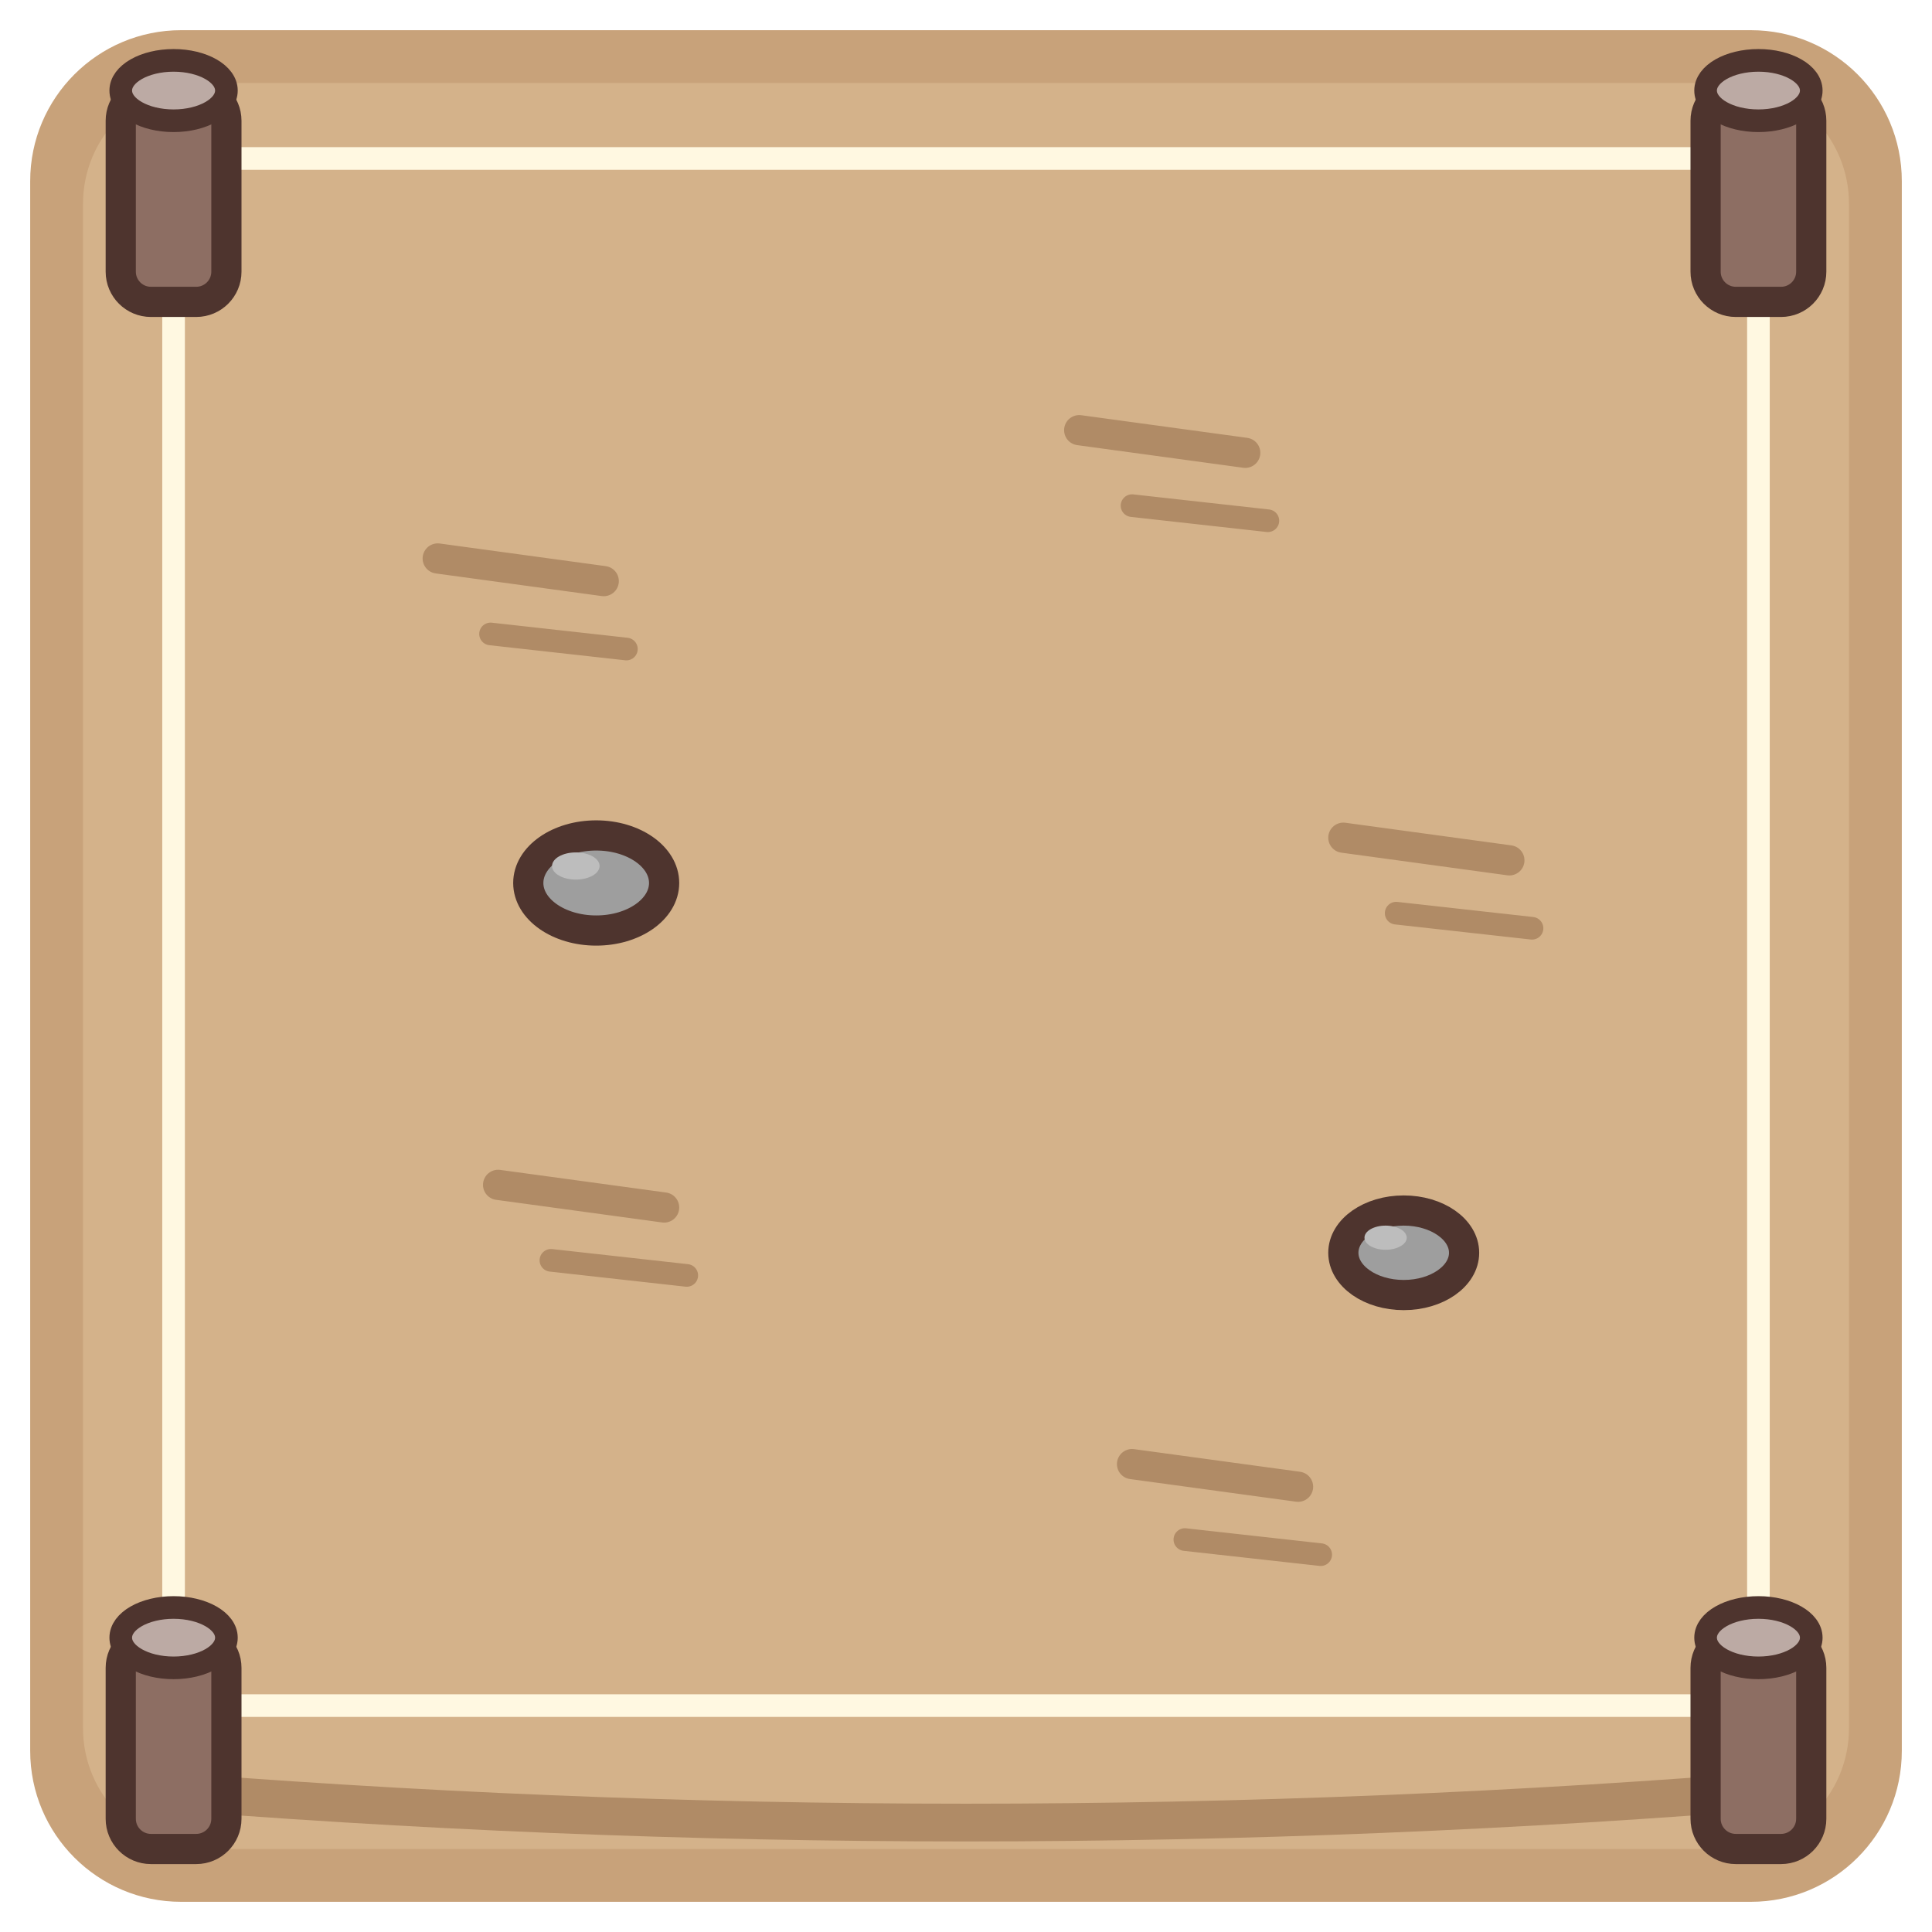
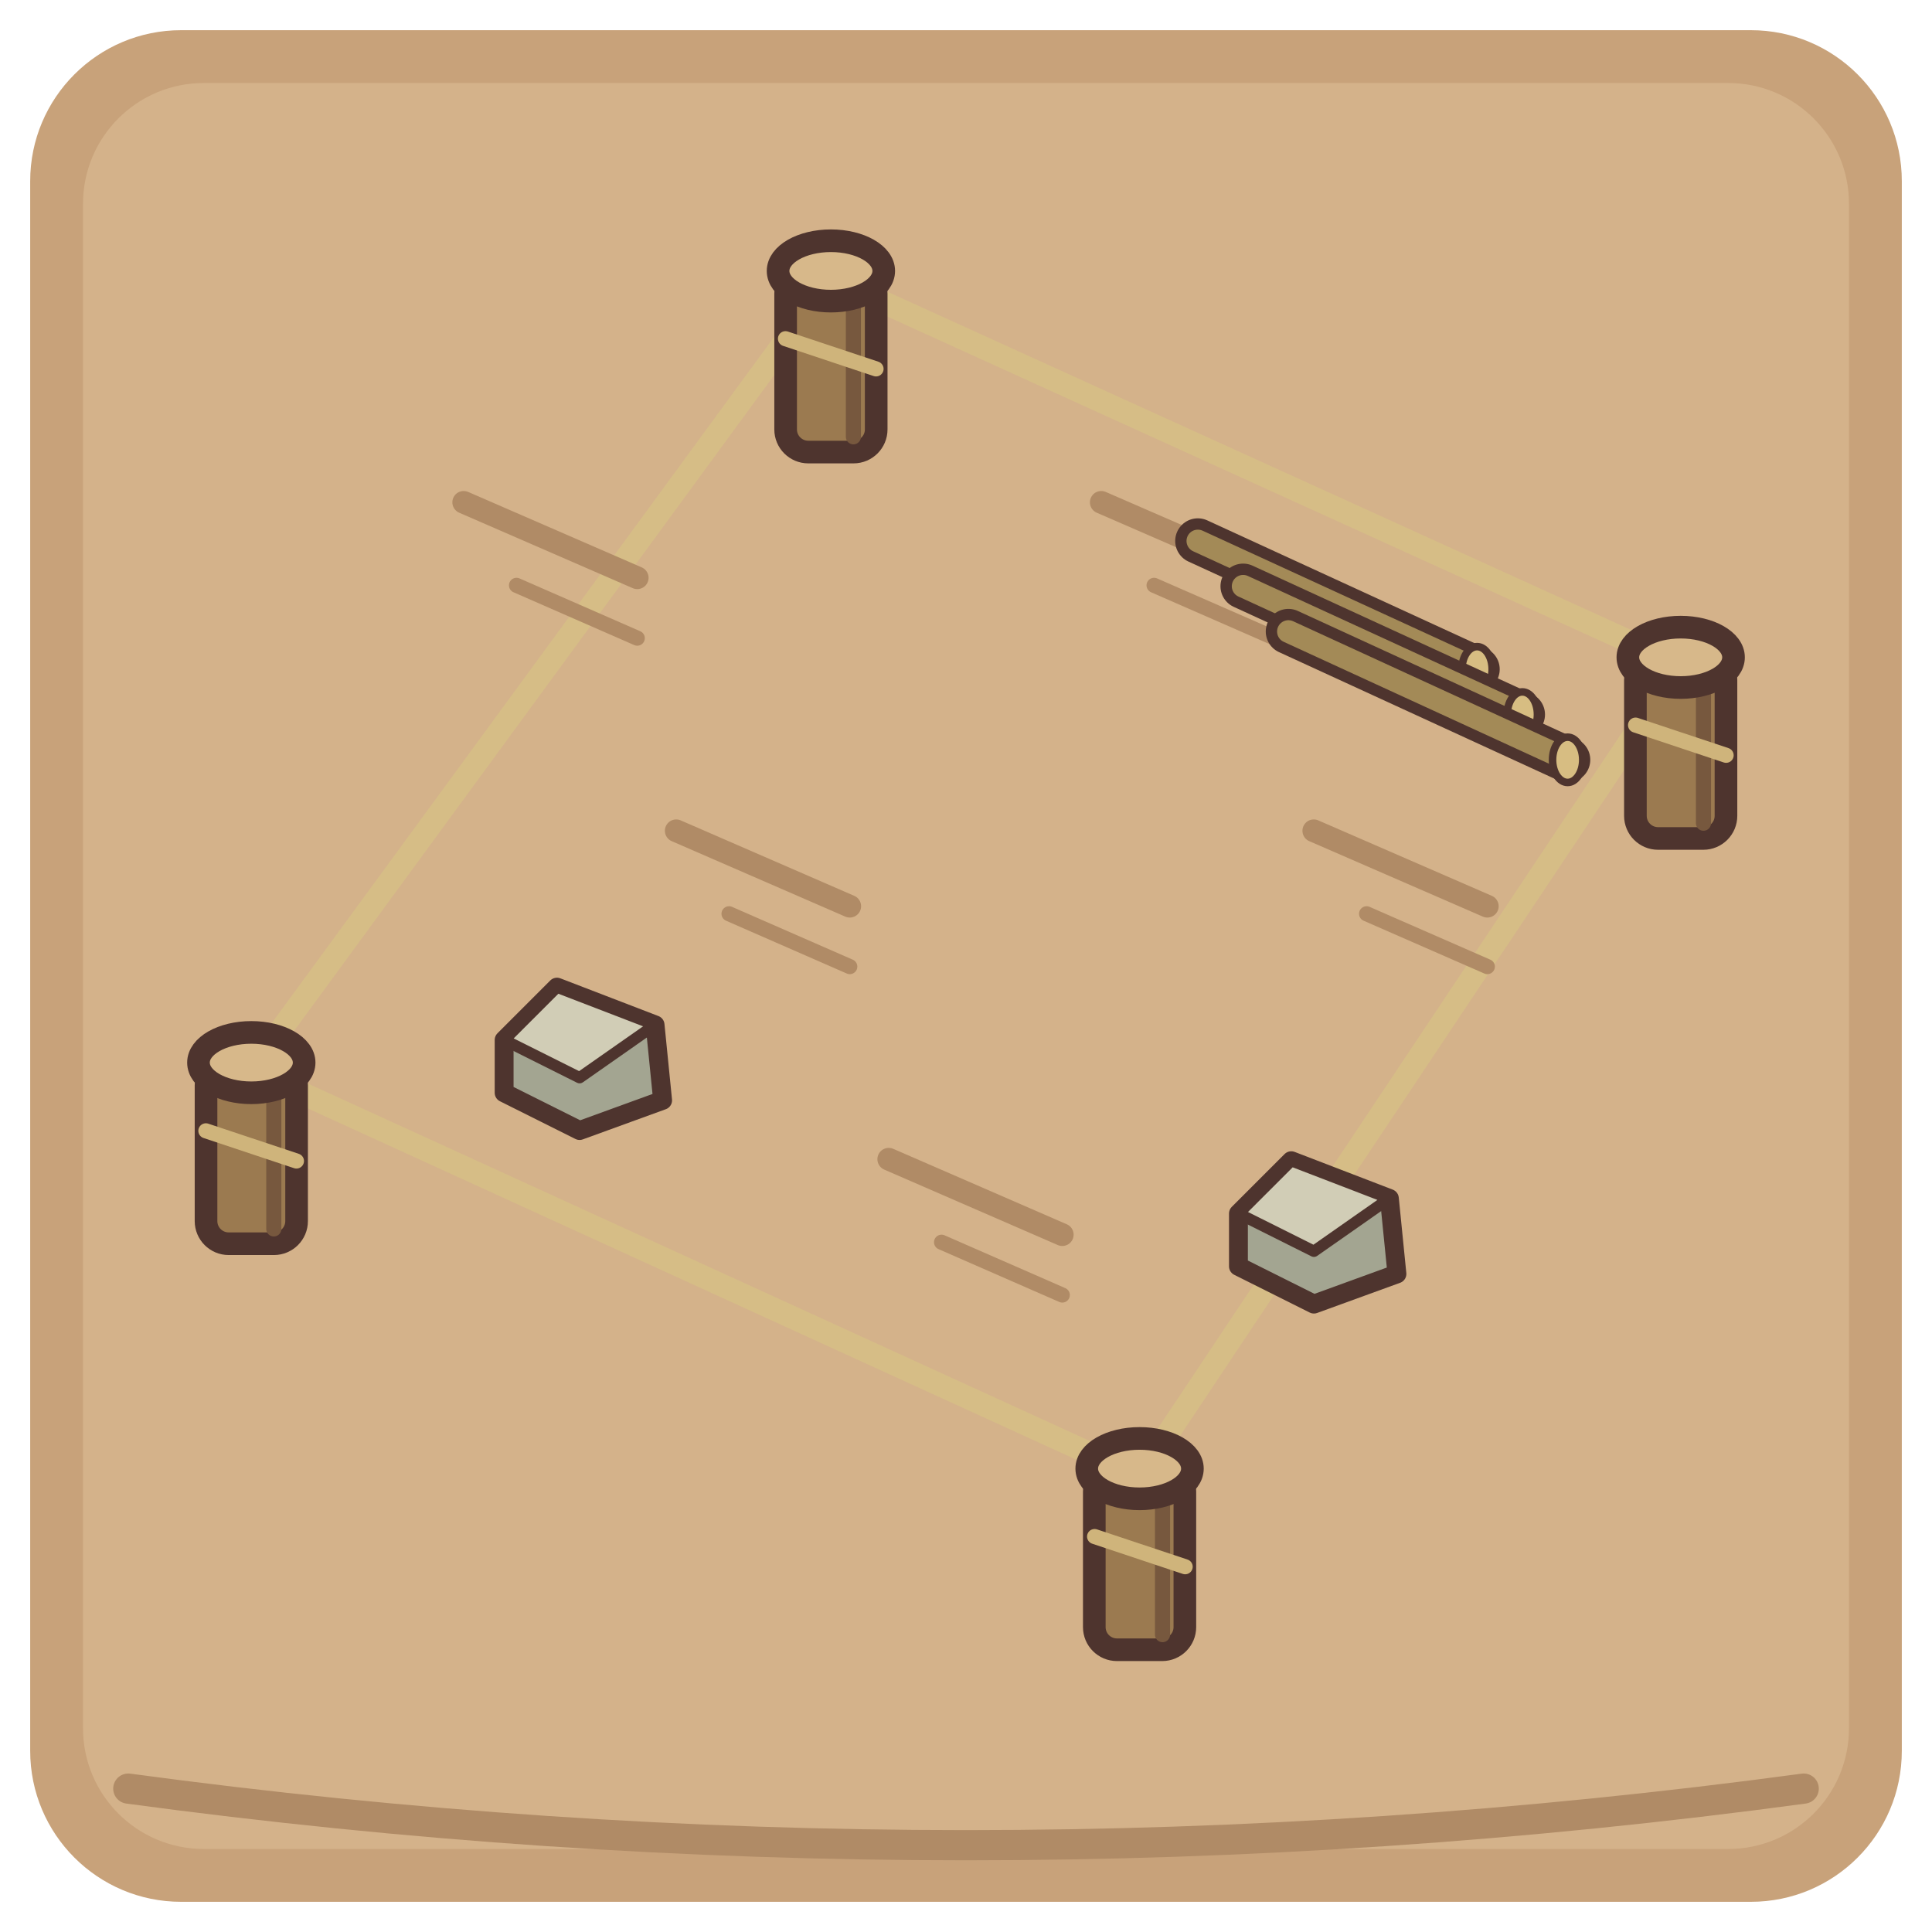
<svg xmlns="http://www.w3.org/2000/svg" width="256" height="256" viewBox="0 0 256 256">
  <rect x="4" y="4" width="248" height="248" rx="20" fill="#C8A27A" />
  <rect x="11" y="11" width="234" height="234" rx="16" fill="#D4B28A" />
-   <path d="M18 237 Q128 246 238 237" fill="none" stroke="#B08B66" stroke-width="5" stroke-linecap="round" />
-   <path d="M58 74 L80 77" stroke="#B08B66" stroke-width="4" stroke-linecap="round" fill="none" />
-   <path d="M65 84 L83 86" stroke="#B08B66" stroke-width="3" stroke-linecap="round" fill="none" />
-   <path d="M143 57 L165 60" stroke="#B08B66" stroke-width="4" stroke-linecap="round" fill="none" />
-   <path d="M150 67 L168 69" stroke="#B08B66" stroke-width="3" stroke-linecap="round" fill="none" />
-   <path d="M178 111 L200 114" stroke="#B08B66" stroke-width="4" stroke-linecap="round" fill="none" />
-   <path d="M185 121 L203 123" stroke="#B08B66" stroke-width="3" stroke-linecap="round" fill="none" />
-   <path d="M66 157 L88 160" stroke="#B08B66" stroke-width="4" stroke-linecap="round" fill="none" />
-   <path d="M73 167 L91 169" stroke="#B08B66" stroke-width="3" stroke-linecap="round" fill="none" />
-   <path d="M150 194 L172 197" stroke="#B08B66" stroke-width="4" stroke-linecap="round" fill="none" />
-   <path d="M157 204 L175 206" stroke="#B08B66" stroke-width="3" stroke-linecap="round" fill="none" />
-   <path d="M23 21 L233 21 L233 226 L23 226 Z" fill="none" stroke="#FFF8E1" stroke-width="3" stroke-linejoin="round" />
-   <ellipse cx="79" cy="117" rx="9" ry="6.3" fill="#9E9E9E" stroke="#4E342E" stroke-width="4" />
-   <ellipse cx="76.3" cy="114.75" rx="3.15" ry="1.8" fill="#BDBDBD" />
-   <ellipse cx="186" cy="166" rx="8" ry="5.6" fill="#9E9E9E" stroke="#4E342E" stroke-width="4" />
-   <ellipse cx="183.6" cy="164.0" rx="2.8" ry="1.6" fill="#BDBDBD" />
-   <rect x="16" y="12" width="14" height="28" rx="4" fill="#8D6E63" stroke="#4E342E" stroke-width="4" />
-   <ellipse cx="23" cy="12" rx="7" ry="4" fill="#BCAAA4" stroke="#4E342E" stroke-width="3" />
-   <rect x="226" y="12" width="14" height="28" rx="4" fill="#8D6E63" stroke="#4E342E" stroke-width="4" />
-   <ellipse cx="233" cy="12" rx="7" ry="4" fill="#BCAAA4" stroke="#4E342E" stroke-width="3" />
-   <rect x="16" y="217" width="14" height="28" rx="4" fill="#8D6E63" stroke="#4E342E" stroke-width="4" />
-   <ellipse cx="23" cy="217" rx="7" ry="4" fill="#BCAAA4" stroke="#4E342E" stroke-width="3" />
-   <rect x="226" y="217" width="14" height="28" rx="4" fill="#8D6E63" stroke="#4E342E" stroke-width="4" />
-   <ellipse cx="233" cy="217" rx="7" ry="4" fill="#BCAAA4" stroke="#4E342E" stroke-width="3" />
+   <path d="M17 237 Q128.0 252 239 237" fill="none" stroke="#B08B66" stroke-width="4" stroke-linecap="round" />
+   <path d="M110.1 36.9 L222.7 88.1 L151.0 195.6 L33.3 141.8 Z" fill="none" stroke="#D6BD86" stroke-width="3" stroke-linejoin="round" />
+   <path d="M61.44 66.56 L84.44 76.56" stroke="#B08B66" stroke-width="3" stroke-linecap="round" fill="none" />
+   <path d="M68.44 77.56 L84.44 84.56" stroke="#B08B66" stroke-width="2" stroke-linecap="round" fill="none" />
+   <path d="M89.6 110.08 L112.6 120.08" stroke="#B08B66" stroke-width="3" stroke-linecap="round" fill="none" />
+   <path d="M96.6 121.08 L112.6 128.08" stroke="#B08B66" stroke-width="2" stroke-linecap="round" fill="none" />
+   <path d="M117.76 153.6 L140.76 163.6" stroke="#B08B66" stroke-width="3" stroke-linecap="round" fill="none" />
+   <path d="M124.76 164.6 L140.76 171.6" stroke="#B08B66" stroke-width="2" stroke-linecap="round" fill="none" />
+   <path d="M145.92 66.56 L168.92 76.56" stroke="#B08B66" stroke-width="3" stroke-linecap="round" fill="none" />
+   <path d="M152.92 77.56 L168.92 84.56" stroke="#B08B66" stroke-width="2" stroke-linecap="round" fill="none" />
+   <path d="M174.08 110.08 L197.08 120.08" stroke="#B08B66" stroke-width="3" stroke-linecap="round" fill="none" />
+   <path d="M181.08 121.08 L197.08 128.08" stroke="#B08B66" stroke-width="2" stroke-linecap="round" fill="none" />
+   <path d="M66.8 137.8 L73.8 130.8 L86.8 135.8 L87.8 145.8 L76.8 149.8 L66.8 144.8 Z" fill="#A3A591" stroke="#4E342E" stroke-width="2.5" stroke-linejoin="round" stroke-linecap="round" />
+   <path d="M66.8 137.8 L73.8 130.8 L86.8 135.8 L76.8 142.8 Z" fill="#D1CDB6" stroke="#4E342E" stroke-width="1.5" stroke-linejoin="round" stroke-linecap="round" />
+   <path d="M164.1 160.8 L171.1 153.8 L184.1 158.8 L185.1 168.8 L174.1 172.8 L164.1 167.8 Z" fill="#A3A591" stroke="#4E342E" stroke-width="2.5" stroke-linejoin="round" stroke-linecap="round" />
+   <path d="M164.1 160.8 L171.1 153.8 L184.1 158.8 L174.1 165.8 Z" fill="#D1CDB6" stroke="#4E342E" stroke-width="1.5" stroke-linejoin="round" stroke-linecap="round" />
+   <path d="M158.72 71.68 L195.72 88.68" stroke="#4E342E" stroke-width="6" stroke-linecap="round" fill="none" />
+   <path d="M158.72 71.68 L195.72 88.68" stroke="#A38A57" stroke-width="3" stroke-linecap="round" fill="none" />
+   <ellipse cx="195.72" cy="88.68" rx="2" ry="3" fill="#D7BD82" stroke="#4E342E" stroke-width="1" />
+   <path d="M164.72 77.68 L201.72 94.68" stroke="#4E342E" stroke-width="6" stroke-linecap="round" fill="none" />
+   <path d="M164.72 77.68 L201.72 94.68" stroke="#A38A57" stroke-width="3" stroke-linecap="round" fill="none" />
+   <ellipse cx="201.72" cy="94.68" rx="2" ry="3" fill="#D7BD82" stroke="#4E342E" stroke-width="1" />
+   <path d="M170.72 83.68 L207.72 100.68" stroke="#4E342E" stroke-width="6" stroke-linecap="round" fill="none" />
+   <path d="M170.72 83.68 L207.72 100.68" stroke="#A38A57" stroke-width="3" stroke-linecap="round" fill="none" />
+   <ellipse cx="207.72" cy="100.68" rx="2" ry="3" fill="#D7BD82" stroke="#4E342E" stroke-width="1" />
+   <rect x="104.1" y="35.9" width="12" height="24" rx="3" fill="#9B7A50" stroke="#4E342E" stroke-width="3" />
+   <path d="M113.08 39.88 L113.08 57.88" stroke="#77583E" stroke-width="2" stroke-linecap="round" fill="none" />
+   <ellipse cx="110.1" cy="35.9" rx="7" ry="4" fill="#D7B88A" stroke="#4E342E" stroke-width="3" />
+   <path d="M104.08 44.88 L116.08 48.88" stroke="#CFB47B" stroke-width="2" stroke-linecap="round" fill="none" />
+   <rect x="216.7" y="87.1" width="12" height="24" rx="3" fill="#9B7A50" stroke="#4E342E" stroke-width="3" />
+   <path d="M225.72 91.08 L225.72 109.08" stroke="#77583E" stroke-width="2" stroke-linecap="round" fill="none" />
+   <ellipse cx="222.7" cy="87.1" rx="7" ry="4" fill="#D7B88A" stroke="#4E342E" stroke-width="3" />
+   <path d="M216.72 96.08 L228.72 100.08" stroke="#CFB47B" stroke-width="2" stroke-linecap="round" fill="none" />
+   <rect x="27.3" y="140.8" width="12" height="24" rx="3" fill="#9B7A50" stroke="#4E342E" stroke-width="3" />
+   <path d="M36.28 144.84 L36.28 162.84" stroke="#77583E" stroke-width="2" stroke-linecap="round" fill="none" />
+   <ellipse cx="33.3" cy="140.8" rx="7" ry="4" fill="#D7B88A" stroke="#4E342E" stroke-width="3" />
+   <path d="M27.28 149.84 L39.28 153.84" stroke="#CFB47B" stroke-width="2" stroke-linecap="round" fill="none" />
+   <rect x="145.0" y="194.6" width="12" height="24" rx="3" fill="#9B7A50" stroke="#4E342E" stroke-width="3" />
+   <path d="M154.04 198.6 L154.04 216.6" stroke="#77583E" stroke-width="2" stroke-linecap="round" fill="none" />
+   <ellipse cx="151.0" cy="194.6" rx="7" ry="4" fill="#D7B88A" stroke="#4E342E" stroke-width="3" />
+   <path d="M145.04 203.6 L157.04 207.6" stroke="#CFB47B" stroke-width="2" stroke-linecap="round" fill="none" />
</svg>
